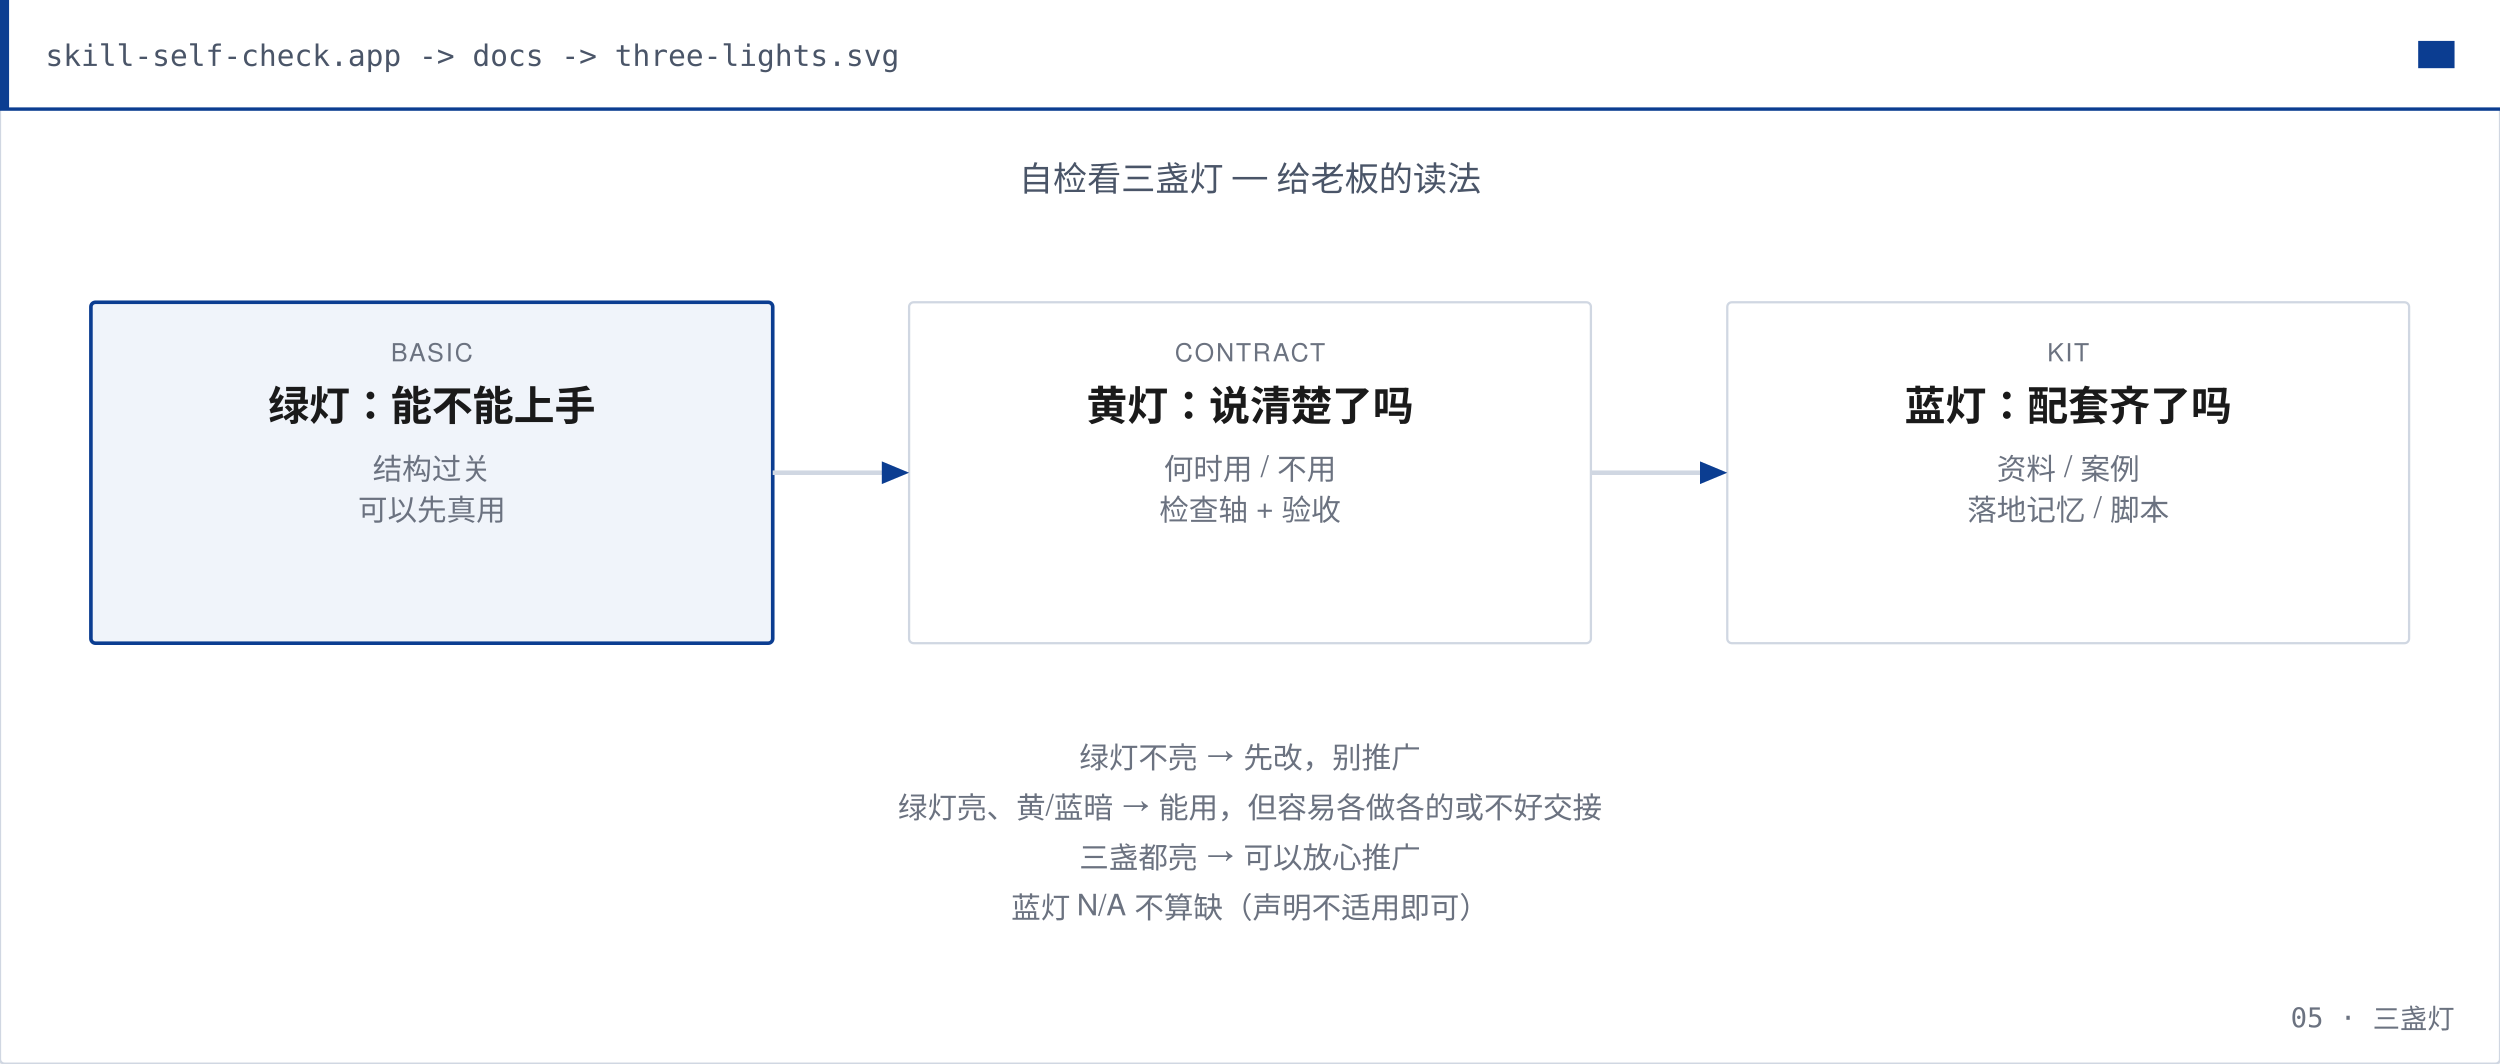
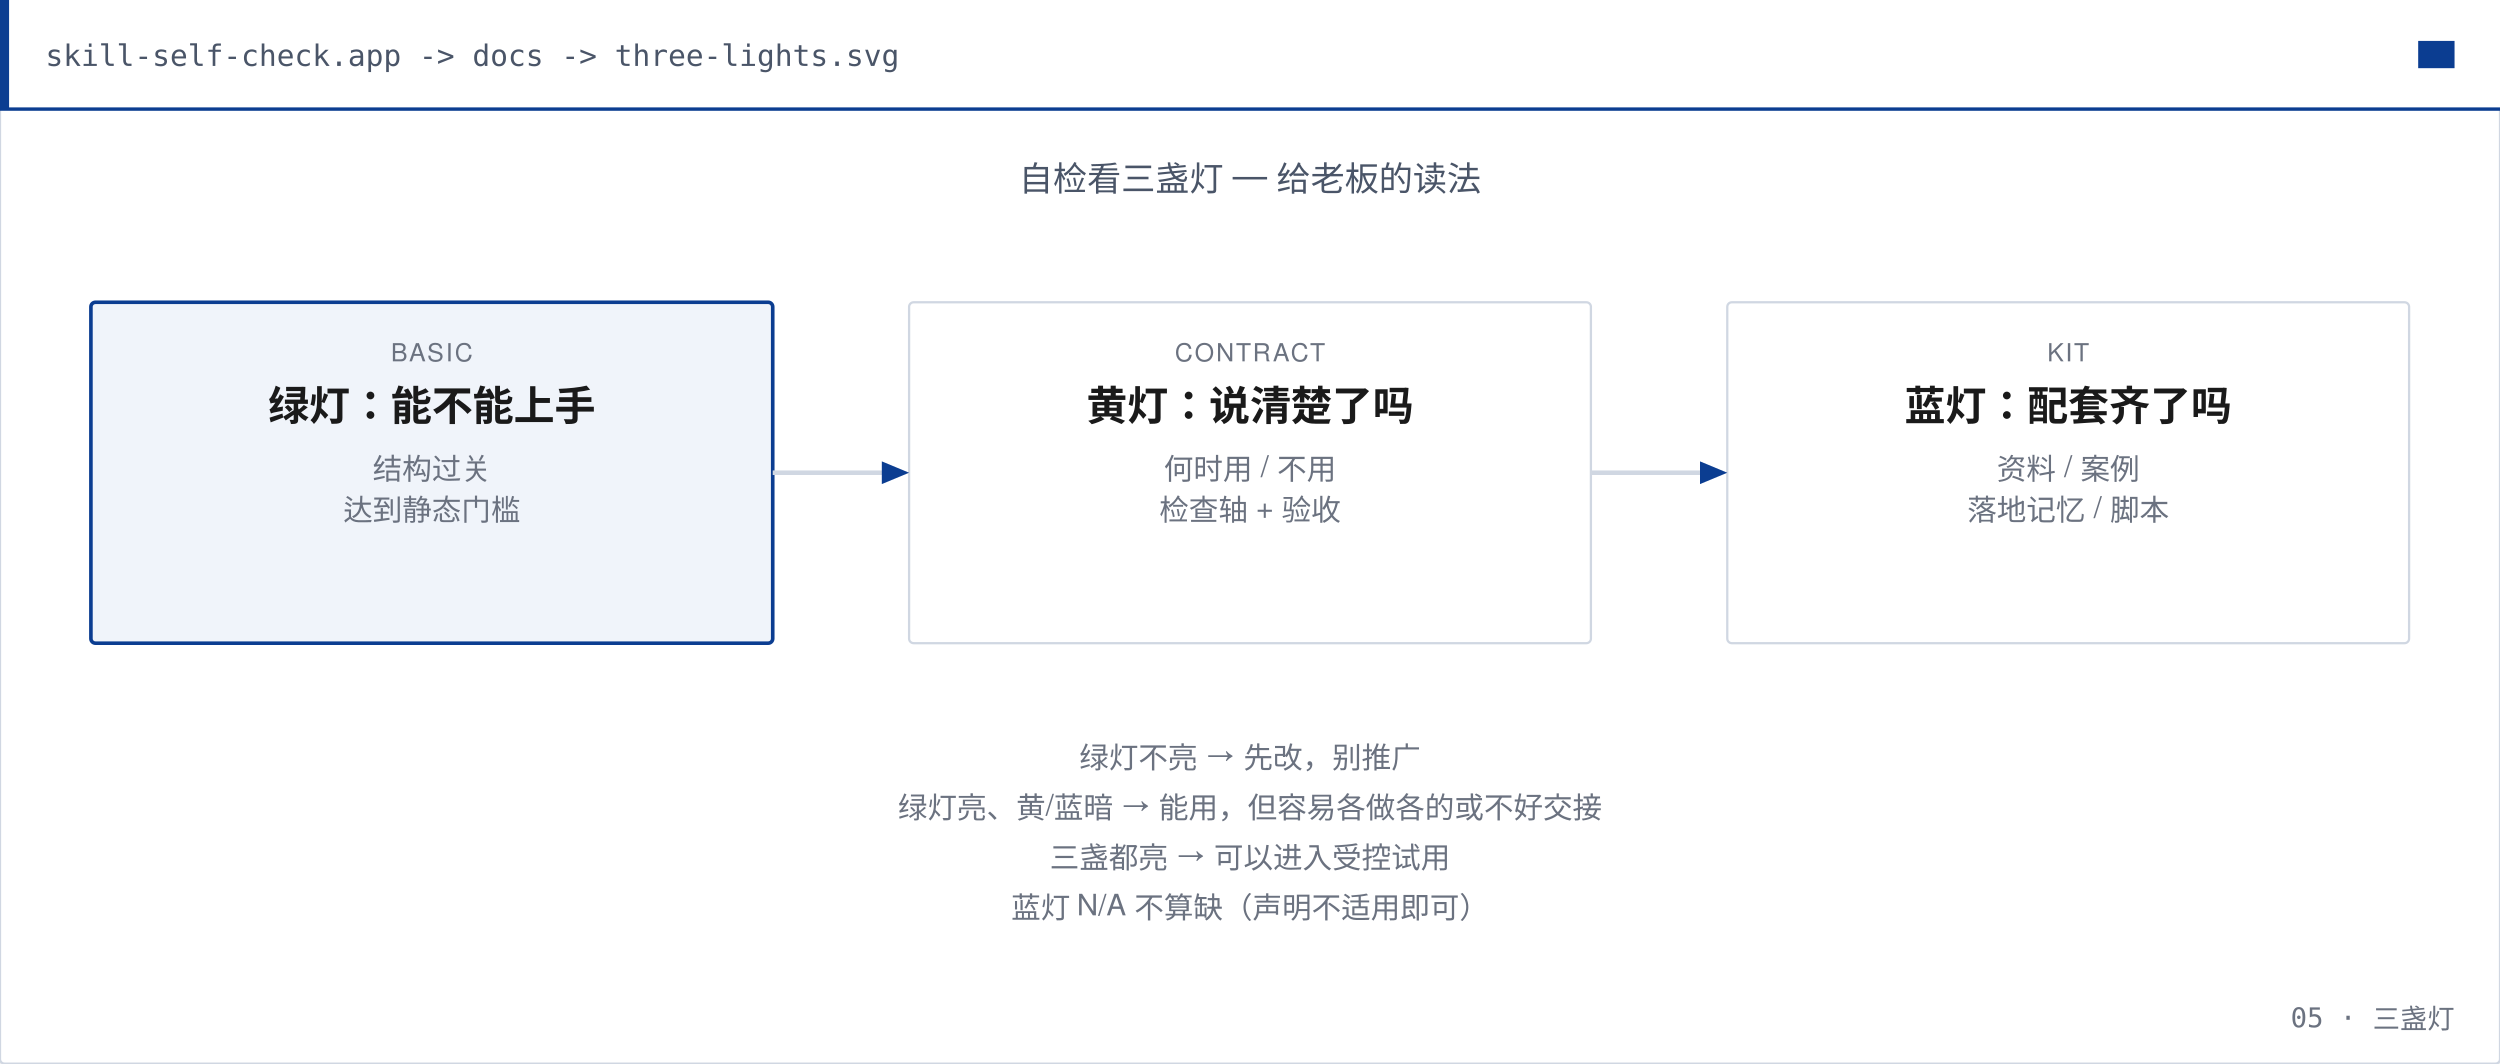
<svg xmlns="http://www.w3.org/2000/svg" viewBox="0 0 1100 468" width="1100" height="468" role="img" aria-label="skill-self-check.app -&gt; docs -&gt; three-lights.svg">
  <defs>
    <style>
      .label { fill: #1A1A1A; font-family: "Helvetica Neue", Helvetica, Arial, "PingFang SC", "Microsoft YaHei", "Noto Sans SC", "Segoe UI", system-ui, sans-serif; font-weight: 600; }
      .label-sub { fill: #4A5568; font-family: "Helvetica Neue", Helvetica, Arial, "PingFang SC", "Microsoft YaHei", "Noto Sans SC", "Segoe UI", system-ui, sans-serif; font-weight: 400; }
      .label-tiny { fill: #6B7280; font-family: "Helvetica Neue", Helvetica, Arial, "PingFang SC", "Microsoft YaHei", "Noto Sans SC", "Segoe UI", system-ui, sans-serif; font-weight: 400; }
      .label-accent { fill: #0B3D91; font-family: "Helvetica Neue", Helvetica, Arial, "PingFang SC", "Microsoft YaHei", "Noto Sans SC", "Segoe UI", system-ui, sans-serif; font-weight: 600; }
      .mono { font-family: ui-monospace, SFMono-Regular, Menlo, Consolas, "Microsoft YaHei", monospace; }
    </style>
  </defs>
  <rect width="1100" height="468" rx="2" fill="#FFFFFF" stroke="#D0D7E2" stroke-width="1" />
  <rect x="0" y="0" width="1100" height="48" fill="#FFFFFF" />
  <rect x="0" y="0" width="4" height="48" fill="#0B3D91" />
  <line x1="0" y1="48" x2="1100" y2="48" stroke="#0B3D91" stroke-width="1.5" />
  <text x="20" y="29.0" fill="#4A5568" font-size="13" font-family="ui-monospace, SFMono-Regular, Menlo, Consolas, monospace">skill-self-check.app -&gt; docs -&gt; three-lights.svg</text>
  <rect x="1064" y="18.0" width="16" height="12" fill="#0B3D91" />
  <g transform="translate(0, 48)">
    <text x="550.0" y="36" text-anchor="middle" class="label-sub" font-size="15">自检看三盏灯 — 给老板的读法</text>
    <rect x="40.0" y="85.0" width="300" height="150" rx="2" fill="#F0F4FA" stroke="#0B3D91" stroke-width="1.6" />
    <text x="190.0" y="111.0" text-anchor="middle" class="label-tiny" font-size="11" letter-spacing="0.08em">BASIC</text>
    <text x="190.0" y="137.0" text-anchor="middle" class="label" font-size="18">绿灯：能不能上手</text>
    <text x="190.0" y="163.0" text-anchor="middle" class="label-tiny" font-size="13">结构过关</text>
-     <text x="190.0" y="181.0" text-anchor="middle" class="label-tiny" font-size="13">可以先真用</text>
+     <text x="190.0" y="181.0" text-anchor="middle" class="label-tiny" font-size="13">达到静态门槛</text>
    <rect x="400.0" y="85.0" width="300" height="150" rx="2" fill="#FFFFFF" stroke="#D0D7E2" stroke-width="1" />
    <text x="550.0" y="111.0" text-anchor="middle" class="label-tiny" font-size="11" letter-spacing="0.08em">CONTRACT</text>
    <text x="550.0" y="137.0" text-anchor="middle" class="label" font-size="18">黄灯：说清楚了吗</text>
    <text x="550.0" y="163.0" text-anchor="middle" class="label-tiny" font-size="13">何时用 / 不用</text>
    <text x="550.0" y="181.0" text-anchor="middle" class="label-tiny" font-size="13">检查轴 + 验收</text>
    <rect x="760.0" y="85.0" width="300" height="150" rx="2" fill="#FFFFFF" stroke="#D0D7E2" stroke-width="1" />
    <text x="910.0" y="111.0" text-anchor="middle" class="label-tiny" font-size="11" letter-spacing="0.08em">KIT</text>
    <text x="910.0" y="137.0" text-anchor="middle" class="label" font-size="18">蓝灯：配套齐了吗</text>
    <text x="910.0" y="163.0" text-anchor="middle" class="label-tiny" font-size="13">资料 / 案例</text>
    <text x="910.0" y="181.0" text-anchor="middle" class="label-tiny" font-size="13">落地记忆 / 脚本</text>
    <line x1="340" y1="160" x2="390" y2="160" stroke="#D0D7E2" stroke-width="2" />
    <polygon points="400,160 388,155 388,165" fill="#0B3D91" />
    <line x1="700" y1="160" x2="750" y2="160" stroke="#D0D7E2" stroke-width="2" />
    <polygon points="760,160 748,155 748,165" fill="#0B3D91" />
    <text x="550.0" y="290" text-anchor="middle" class="label-tiny" font-size="13">绿灯不亮 → 先改，别推广</text>
    <text x="550.0" y="312" text-anchor="middle" class="label-tiny" font-size="13">绿灯亮、黄/蓝暗 → 能用，但容易各做各的或不好交接</text>
-     <text x="550.0" y="334" text-anchor="middle" class="label-tiny" font-size="13">三盏都亮 → 可以放心推广</text>
+     <text x="550.0" y="334" text-anchor="middle" class="label-tiny" font-size="13">三盏都亮 → 可以进入受控试用</text>
    <text x="550.0" y="356" text-anchor="middle" class="label-tiny" font-size="13">蓝灯 N/A 不算缺（声明不适用即可）</text>
    <text x="1080" y="404" text-anchor="end" class="label-tiny mono">05 · 三盏灯</text>
  </g>
</svg>
